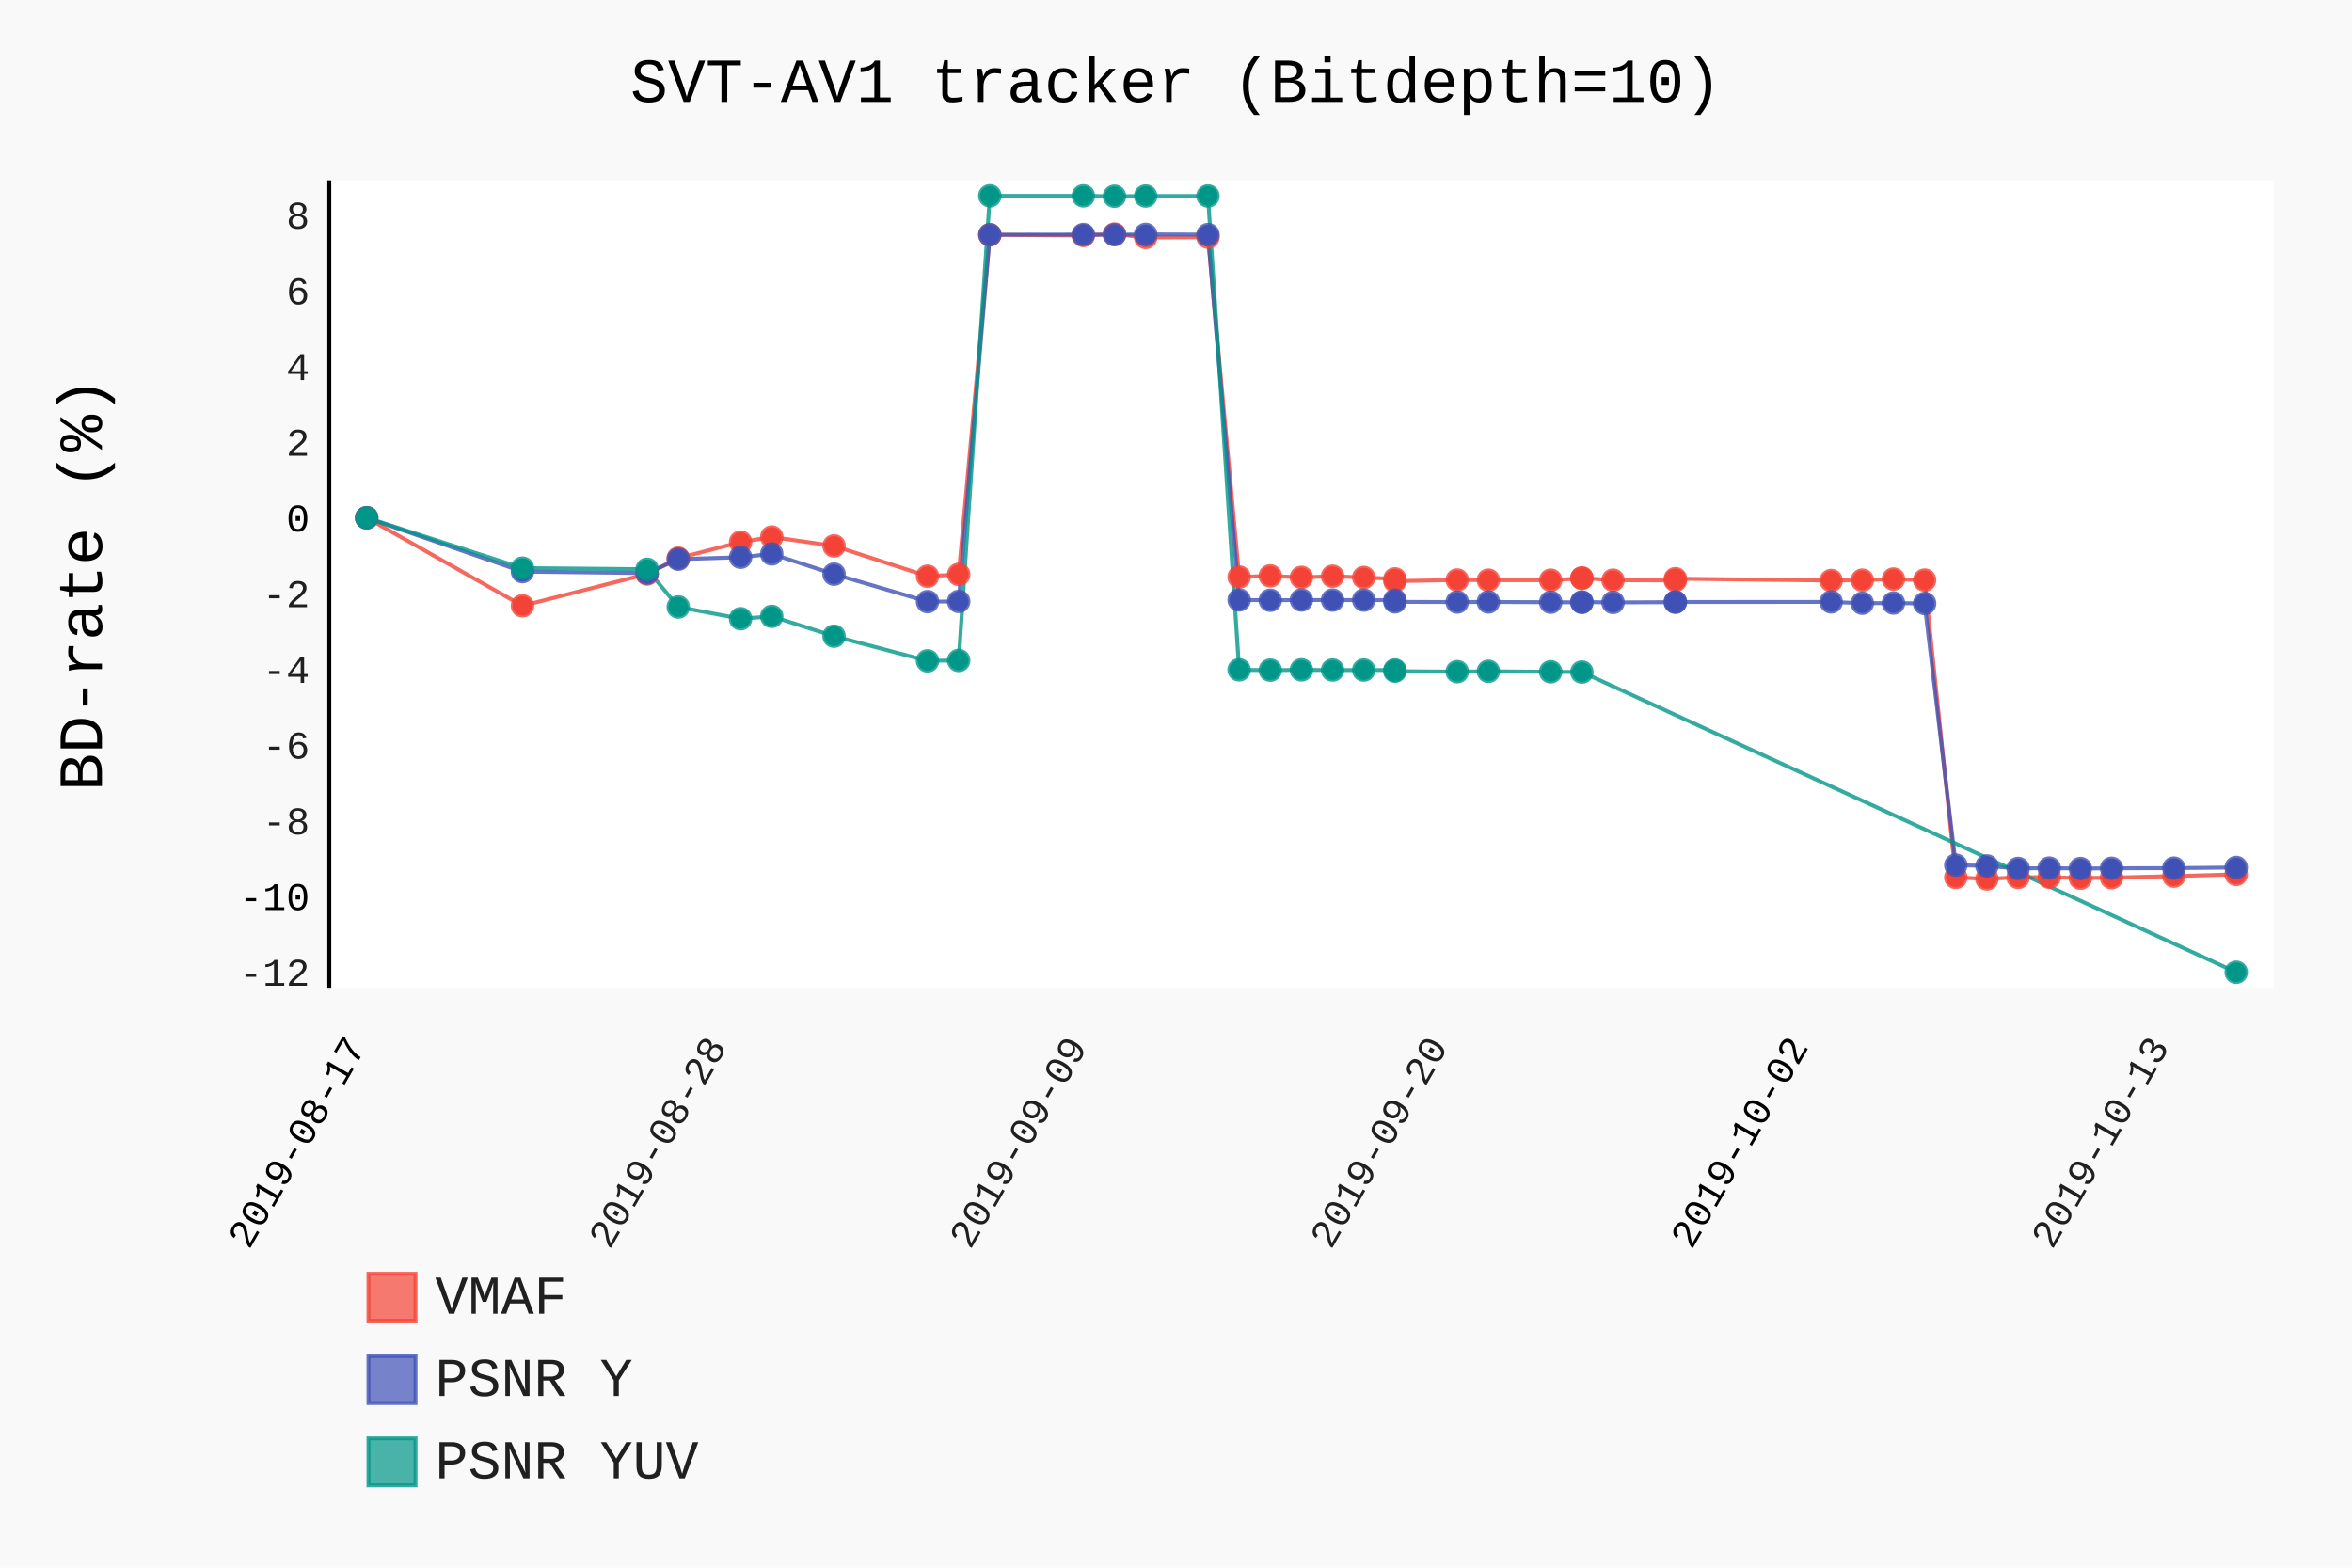
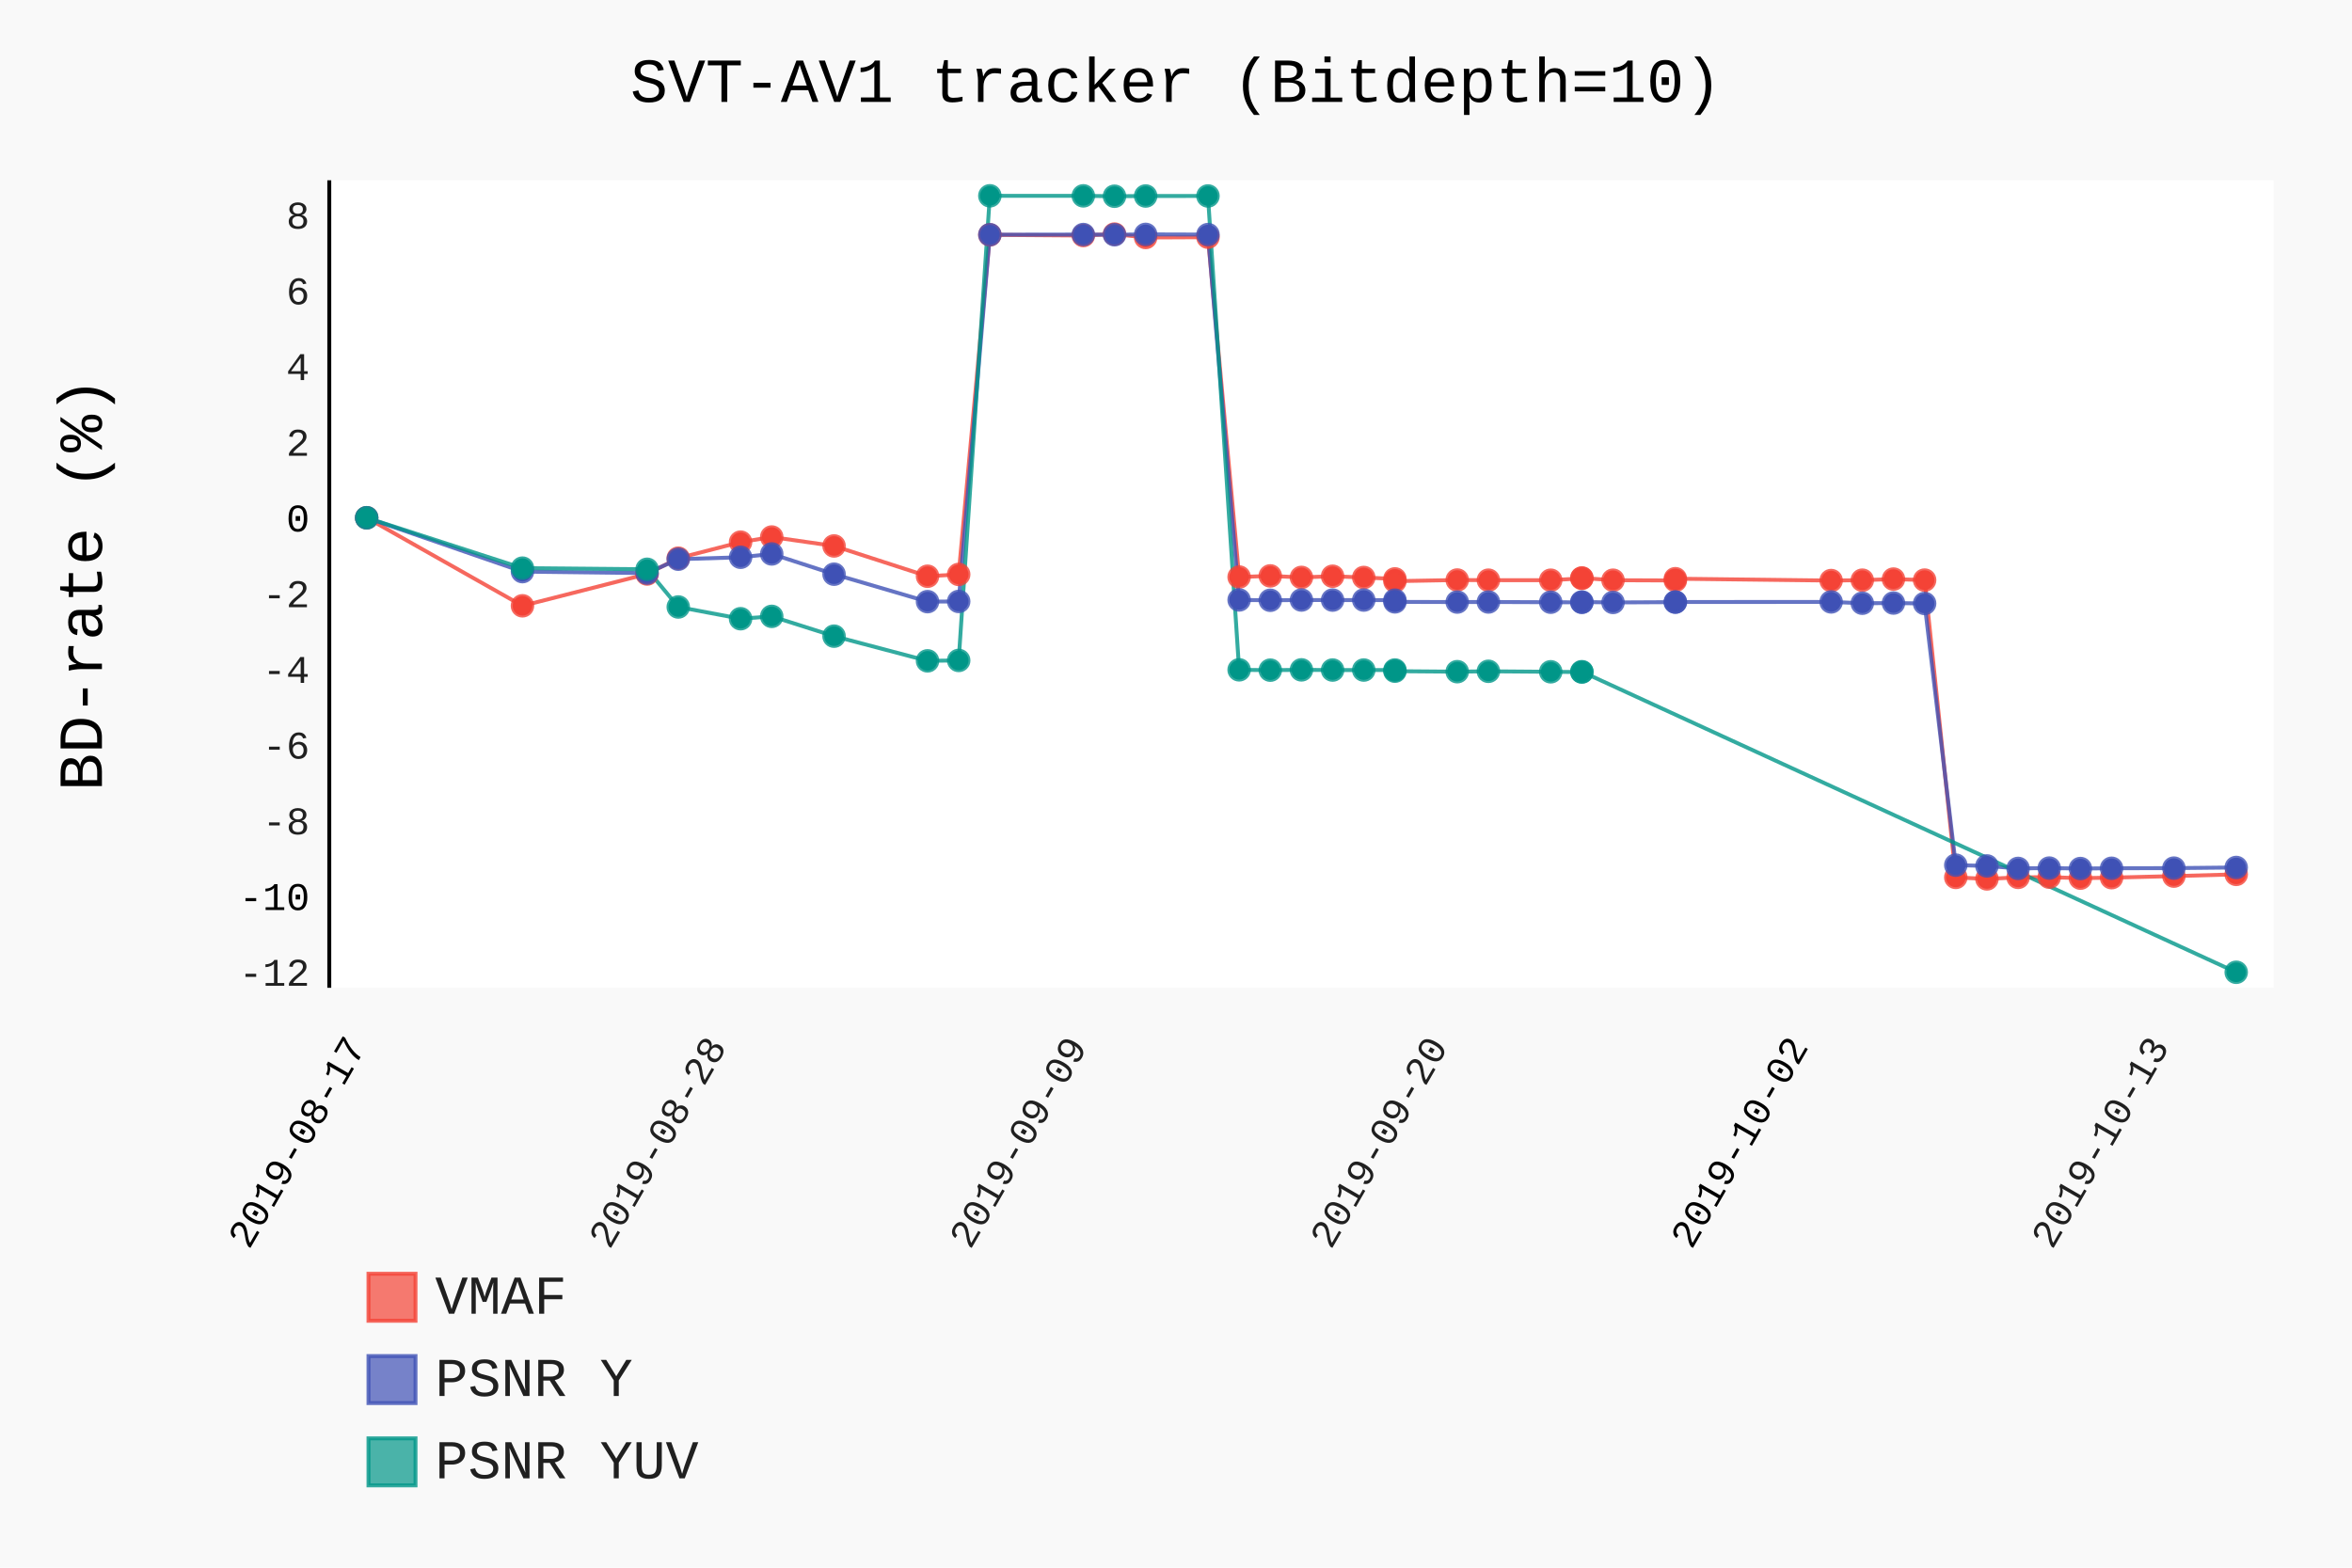
- <svg xmlns="http://www.w3.org/2000/svg" id="chart-f8ee15aa-c4bd-47d2-8372-fd31bd3bcf9f" class="pygal-chart" viewBox="0 0 600 400">
+ <svg xmlns="http://www.w3.org/2000/svg" id="chart-7c5d4774-3b52-4ec2-8b87-641337f8de92" class="pygal-chart" viewBox="0 0 600 400">
  <defs>
-     <style type="text/css">#chart-f8ee15aa-c4bd-47d2-8372-fd31bd3bcf9f{-webkit-user-select:none;-webkit-font-smoothing:antialiased;font-family:Consolas,"Liberation Mono",Menlo,Courier,monospace}#chart-f8ee15aa-c4bd-47d2-8372-fd31bd3bcf9f .title{font-family:Consolas,"Liberation Mono",Menlo,Courier,monospace;font-size:16px}#chart-f8ee15aa-c4bd-47d2-8372-fd31bd3bcf9f .legends .legend text{font-family:Consolas,"Liberation Mono",Menlo,Courier,monospace;font-size:14px}#chart-f8ee15aa-c4bd-47d2-8372-fd31bd3bcf9f .axis text{font-family:Consolas,"Liberation Mono",Menlo,Courier,monospace;font-size:10px}#chart-f8ee15aa-c4bd-47d2-8372-fd31bd3bcf9f .axis text.major{font-family:Consolas,"Liberation Mono",Menlo,Courier,monospace;font-size:10px}#chart-f8ee15aa-c4bd-47d2-8372-fd31bd3bcf9f .text-overlay text.value{font-family:Consolas,"Liberation Mono",Menlo,Courier,monospace;font-size:16px}#chart-f8ee15aa-c4bd-47d2-8372-fd31bd3bcf9f .text-overlay text.label{font-family:Consolas,"Liberation Mono",Menlo,Courier,monospace;font-size:10px}#chart-f8ee15aa-c4bd-47d2-8372-fd31bd3bcf9f .tooltip{font-family:Consolas,"Liberation Mono",Menlo,Courier,monospace;font-size:14px}#chart-f8ee15aa-c4bd-47d2-8372-fd31bd3bcf9f text.no_data{font-family:Consolas,"Liberation Mono",Menlo,Courier,monospace;font-size:64px}
- #chart-f8ee15aa-c4bd-47d2-8372-fd31bd3bcf9f{background-color:rgba(249,249,249,1)}#chart-f8ee15aa-c4bd-47d2-8372-fd31bd3bcf9f path,#chart-f8ee15aa-c4bd-47d2-8372-fd31bd3bcf9f line,#chart-f8ee15aa-c4bd-47d2-8372-fd31bd3bcf9f rect,#chart-f8ee15aa-c4bd-47d2-8372-fd31bd3bcf9f circle{-webkit-transition:150ms;-moz-transition:150ms;transition:150ms}#chart-f8ee15aa-c4bd-47d2-8372-fd31bd3bcf9f .graph &gt; .background{fill:rgba(249,249,249,1)}#chart-f8ee15aa-c4bd-47d2-8372-fd31bd3bcf9f .plot &gt; .background{fill:rgba(255,255,255,1)}#chart-f8ee15aa-c4bd-47d2-8372-fd31bd3bcf9f .graph{fill:rgba(0,0,0,.87)}#chart-f8ee15aa-c4bd-47d2-8372-fd31bd3bcf9f text.no_data{fill:rgba(0,0,0,1)}#chart-f8ee15aa-c4bd-47d2-8372-fd31bd3bcf9f .title{fill:rgba(0,0,0,1)}#chart-f8ee15aa-c4bd-47d2-8372-fd31bd3bcf9f .legends .legend text{fill:rgba(0,0,0,.87)}#chart-f8ee15aa-c4bd-47d2-8372-fd31bd3bcf9f .legends .legend:hover text{fill:rgba(0,0,0,1)}#chart-f8ee15aa-c4bd-47d2-8372-fd31bd3bcf9f .axis .line{stroke:rgba(0,0,0,1)}#chart-f8ee15aa-c4bd-47d2-8372-fd31bd3bcf9f .axis .guide.line{stroke:rgba(0,0,0,.54)}#chart-f8ee15aa-c4bd-47d2-8372-fd31bd3bcf9f .axis .major.line{stroke:rgba(0,0,0,.87)}#chart-f8ee15aa-c4bd-47d2-8372-fd31bd3bcf9f .axis text.major{fill:rgba(0,0,0,1)}#chart-f8ee15aa-c4bd-47d2-8372-fd31bd3bcf9f .axis.y .guides:hover .guide.line,#chart-f8ee15aa-c4bd-47d2-8372-fd31bd3bcf9f .line-graph .axis.x .guides:hover .guide.line,#chart-f8ee15aa-c4bd-47d2-8372-fd31bd3bcf9f .stackedline-graph .axis.x .guides:hover .guide.line,#chart-f8ee15aa-c4bd-47d2-8372-fd31bd3bcf9f .xy-graph .axis.x .guides:hover .guide.line{stroke:rgba(0,0,0,1)}#chart-f8ee15aa-c4bd-47d2-8372-fd31bd3bcf9f .axis .guides:hover text{fill:rgba(0,0,0,1)}#chart-f8ee15aa-c4bd-47d2-8372-fd31bd3bcf9f .reactive{fill-opacity:.7;stroke-opacity:.8}#chart-f8ee15aa-c4bd-47d2-8372-fd31bd3bcf9f .ci{stroke:rgba(0,0,0,.87)}#chart-f8ee15aa-c4bd-47d2-8372-fd31bd3bcf9f .reactive.active,#chart-f8ee15aa-c4bd-47d2-8372-fd31bd3bcf9f .active .reactive{fill-opacity:.8;stroke-opacity:.9;stroke-width:4}#chart-f8ee15aa-c4bd-47d2-8372-fd31bd3bcf9f .ci .reactive.active{stroke-width:1.5}#chart-f8ee15aa-c4bd-47d2-8372-fd31bd3bcf9f .series text{fill:rgba(0,0,0,1)}#chart-f8ee15aa-c4bd-47d2-8372-fd31bd3bcf9f .tooltip rect{fill:rgba(255,255,255,1);stroke:rgba(0,0,0,1);-webkit-transition:opacity 150ms;-moz-transition:opacity 150ms;transition:opacity 150ms}#chart-f8ee15aa-c4bd-47d2-8372-fd31bd3bcf9f .tooltip .label{fill:rgba(0,0,0,.87)}#chart-f8ee15aa-c4bd-47d2-8372-fd31bd3bcf9f .tooltip .label{fill:rgba(0,0,0,.87)}#chart-f8ee15aa-c4bd-47d2-8372-fd31bd3bcf9f .tooltip .legend{font-size:.8em;fill:rgba(0,0,0,.54)}#chart-f8ee15aa-c4bd-47d2-8372-fd31bd3bcf9f .tooltip .x_label{font-size:.6em;fill:rgba(0,0,0,1)}#chart-f8ee15aa-c4bd-47d2-8372-fd31bd3bcf9f .tooltip .xlink{font-size:.5em;text-decoration:underline}#chart-f8ee15aa-c4bd-47d2-8372-fd31bd3bcf9f .tooltip .value{font-size:1.5em}#chart-f8ee15aa-c4bd-47d2-8372-fd31bd3bcf9f .bound{font-size:.5em}#chart-f8ee15aa-c4bd-47d2-8372-fd31bd3bcf9f .max-value{font-size:.75em;fill:rgba(0,0,0,.54)}#chart-f8ee15aa-c4bd-47d2-8372-fd31bd3bcf9f .map-element{fill:rgba(255,255,255,1);stroke:rgba(0,0,0,.54) !important}#chart-f8ee15aa-c4bd-47d2-8372-fd31bd3bcf9f .map-element .reactive{fill-opacity:inherit;stroke-opacity:inherit}#chart-f8ee15aa-c4bd-47d2-8372-fd31bd3bcf9f .color-0,#chart-f8ee15aa-c4bd-47d2-8372-fd31bd3bcf9f .color-0 a:visited{stroke:#F44336;fill:#F44336}#chart-f8ee15aa-c4bd-47d2-8372-fd31bd3bcf9f .color-1,#chart-f8ee15aa-c4bd-47d2-8372-fd31bd3bcf9f .color-1 a:visited{stroke:#3F51B5;fill:#3F51B5}#chart-f8ee15aa-c4bd-47d2-8372-fd31bd3bcf9f .color-2,#chart-f8ee15aa-c4bd-47d2-8372-fd31bd3bcf9f .color-2 a:visited{stroke:#009688;fill:#009688}#chart-f8ee15aa-c4bd-47d2-8372-fd31bd3bcf9f .text-overlay .color-0 text{fill:black}#chart-f8ee15aa-c4bd-47d2-8372-fd31bd3bcf9f .text-overlay .color-1 text{fill:black}#chart-f8ee15aa-c4bd-47d2-8372-fd31bd3bcf9f .text-overlay .color-2 text{fill:black}
- #chart-f8ee15aa-c4bd-47d2-8372-fd31bd3bcf9f text.no_data{text-anchor:middle}#chart-f8ee15aa-c4bd-47d2-8372-fd31bd3bcf9f .guide.line{fill:none}#chart-f8ee15aa-c4bd-47d2-8372-fd31bd3bcf9f .centered{text-anchor:middle}#chart-f8ee15aa-c4bd-47d2-8372-fd31bd3bcf9f .title{text-anchor:middle}#chart-f8ee15aa-c4bd-47d2-8372-fd31bd3bcf9f .legends .legend text{fill-opacity:1}#chart-f8ee15aa-c4bd-47d2-8372-fd31bd3bcf9f .axis.x text{text-anchor:middle}#chart-f8ee15aa-c4bd-47d2-8372-fd31bd3bcf9f .axis.x:not(.web) text[transform]{text-anchor:start}#chart-f8ee15aa-c4bd-47d2-8372-fd31bd3bcf9f .axis.x:not(.web) text[transform].backwards{text-anchor:end}#chart-f8ee15aa-c4bd-47d2-8372-fd31bd3bcf9f .axis.y text{text-anchor:end}#chart-f8ee15aa-c4bd-47d2-8372-fd31bd3bcf9f .axis.y text[transform].backwards{text-anchor:start}#chart-f8ee15aa-c4bd-47d2-8372-fd31bd3bcf9f .axis.y2 text{text-anchor:start}#chart-f8ee15aa-c4bd-47d2-8372-fd31bd3bcf9f .axis.y2 text[transform].backwards{text-anchor:end}#chart-f8ee15aa-c4bd-47d2-8372-fd31bd3bcf9f .axis .guide.line{stroke-dasharray:4,4}#chart-f8ee15aa-c4bd-47d2-8372-fd31bd3bcf9f .axis .major.guide.line{stroke-dasharray:6,6}#chart-f8ee15aa-c4bd-47d2-8372-fd31bd3bcf9f .horizontal .axis.y .guide.line,#chart-f8ee15aa-c4bd-47d2-8372-fd31bd3bcf9f .horizontal .axis.y2 .guide.line,#chart-f8ee15aa-c4bd-47d2-8372-fd31bd3bcf9f .vertical .axis.x .guide.line{opacity:0}#chart-f8ee15aa-c4bd-47d2-8372-fd31bd3bcf9f .horizontal .axis.always_show .guide.line,#chart-f8ee15aa-c4bd-47d2-8372-fd31bd3bcf9f .vertical .axis.always_show .guide.line{opacity:1 !important}#chart-f8ee15aa-c4bd-47d2-8372-fd31bd3bcf9f .axis.y .guides:hover .guide.line,#chart-f8ee15aa-c4bd-47d2-8372-fd31bd3bcf9f .axis.y2 .guides:hover .guide.line,#chart-f8ee15aa-c4bd-47d2-8372-fd31bd3bcf9f .axis.x .guides:hover .guide.line{opacity:1}#chart-f8ee15aa-c4bd-47d2-8372-fd31bd3bcf9f .axis .guides:hover text{opacity:1}#chart-f8ee15aa-c4bd-47d2-8372-fd31bd3bcf9f .nofill{fill:none}#chart-f8ee15aa-c4bd-47d2-8372-fd31bd3bcf9f .subtle-fill{fill-opacity:.2}#chart-f8ee15aa-c4bd-47d2-8372-fd31bd3bcf9f .dot{stroke-width:1px;fill-opacity:1}#chart-f8ee15aa-c4bd-47d2-8372-fd31bd3bcf9f .dot.active{stroke-width:5px}#chart-f8ee15aa-c4bd-47d2-8372-fd31bd3bcf9f .dot.negative{fill:transparent}#chart-f8ee15aa-c4bd-47d2-8372-fd31bd3bcf9f text,#chart-f8ee15aa-c4bd-47d2-8372-fd31bd3bcf9f tspan{stroke:none !important}#chart-f8ee15aa-c4bd-47d2-8372-fd31bd3bcf9f .series text.active{opacity:1}#chart-f8ee15aa-c4bd-47d2-8372-fd31bd3bcf9f .tooltip rect{fill-opacity:.95;stroke-width:.5}#chart-f8ee15aa-c4bd-47d2-8372-fd31bd3bcf9f .tooltip text{fill-opacity:1}#chart-f8ee15aa-c4bd-47d2-8372-fd31bd3bcf9f .showable{visibility:hidden}#chart-f8ee15aa-c4bd-47d2-8372-fd31bd3bcf9f .showable.shown{visibility:visible}#chart-f8ee15aa-c4bd-47d2-8372-fd31bd3bcf9f .gauge-background{fill:rgba(229,229,229,1);stroke:none}#chart-f8ee15aa-c4bd-47d2-8372-fd31bd3bcf9f .bg-lines{stroke:rgba(249,249,249,1);stroke-width:2px}</style>
+     <style type="text/css">#chart-7c5d4774-3b52-4ec2-8b87-641337f8de92{-webkit-user-select:none;-webkit-font-smoothing:antialiased;font-family:Consolas,"Liberation Mono",Menlo,Courier,monospace}#chart-7c5d4774-3b52-4ec2-8b87-641337f8de92 .title{font-family:Consolas,"Liberation Mono",Menlo,Courier,monospace;font-size:16px}#chart-7c5d4774-3b52-4ec2-8b87-641337f8de92 .legends .legend text{font-family:Consolas,"Liberation Mono",Menlo,Courier,monospace;font-size:14px}#chart-7c5d4774-3b52-4ec2-8b87-641337f8de92 .axis text{font-family:Consolas,"Liberation Mono",Menlo,Courier,monospace;font-size:10px}#chart-7c5d4774-3b52-4ec2-8b87-641337f8de92 .axis text.major{font-family:Consolas,"Liberation Mono",Menlo,Courier,monospace;font-size:10px}#chart-7c5d4774-3b52-4ec2-8b87-641337f8de92 .text-overlay text.value{font-family:Consolas,"Liberation Mono",Menlo,Courier,monospace;font-size:16px}#chart-7c5d4774-3b52-4ec2-8b87-641337f8de92 .text-overlay text.label{font-family:Consolas,"Liberation Mono",Menlo,Courier,monospace;font-size:10px}#chart-7c5d4774-3b52-4ec2-8b87-641337f8de92 .tooltip{font-family:Consolas,"Liberation Mono",Menlo,Courier,monospace;font-size:14px}#chart-7c5d4774-3b52-4ec2-8b87-641337f8de92 text.no_data{font-family:Consolas,"Liberation Mono",Menlo,Courier,monospace;font-size:64px}
+ #chart-7c5d4774-3b52-4ec2-8b87-641337f8de92{background-color:rgba(249,249,249,1)}#chart-7c5d4774-3b52-4ec2-8b87-641337f8de92 path,#chart-7c5d4774-3b52-4ec2-8b87-641337f8de92 line,#chart-7c5d4774-3b52-4ec2-8b87-641337f8de92 rect,#chart-7c5d4774-3b52-4ec2-8b87-641337f8de92 circle{-webkit-transition:150ms;-moz-transition:150ms;transition:150ms}#chart-7c5d4774-3b52-4ec2-8b87-641337f8de92 .graph &gt; .background{fill:rgba(249,249,249,1)}#chart-7c5d4774-3b52-4ec2-8b87-641337f8de92 .plot &gt; .background{fill:rgba(255,255,255,1)}#chart-7c5d4774-3b52-4ec2-8b87-641337f8de92 .graph{fill:rgba(0,0,0,.87)}#chart-7c5d4774-3b52-4ec2-8b87-641337f8de92 text.no_data{fill:rgba(0,0,0,1)}#chart-7c5d4774-3b52-4ec2-8b87-641337f8de92 .title{fill:rgba(0,0,0,1)}#chart-7c5d4774-3b52-4ec2-8b87-641337f8de92 .legends .legend text{fill:rgba(0,0,0,.87)}#chart-7c5d4774-3b52-4ec2-8b87-641337f8de92 .legends .legend:hover text{fill:rgba(0,0,0,1)}#chart-7c5d4774-3b52-4ec2-8b87-641337f8de92 .axis .line{stroke:rgba(0,0,0,1)}#chart-7c5d4774-3b52-4ec2-8b87-641337f8de92 .axis .guide.line{stroke:rgba(0,0,0,.54)}#chart-7c5d4774-3b52-4ec2-8b87-641337f8de92 .axis .major.line{stroke:rgba(0,0,0,.87)}#chart-7c5d4774-3b52-4ec2-8b87-641337f8de92 .axis text.major{fill:rgba(0,0,0,1)}#chart-7c5d4774-3b52-4ec2-8b87-641337f8de92 .axis.y .guides:hover .guide.line,#chart-7c5d4774-3b52-4ec2-8b87-641337f8de92 .line-graph .axis.x .guides:hover .guide.line,#chart-7c5d4774-3b52-4ec2-8b87-641337f8de92 .stackedline-graph .axis.x .guides:hover .guide.line,#chart-7c5d4774-3b52-4ec2-8b87-641337f8de92 .xy-graph .axis.x .guides:hover .guide.line{stroke:rgba(0,0,0,1)}#chart-7c5d4774-3b52-4ec2-8b87-641337f8de92 .axis .guides:hover text{fill:rgba(0,0,0,1)}#chart-7c5d4774-3b52-4ec2-8b87-641337f8de92 .reactive{fill-opacity:.7;stroke-opacity:.8}#chart-7c5d4774-3b52-4ec2-8b87-641337f8de92 .ci{stroke:rgba(0,0,0,.87)}#chart-7c5d4774-3b52-4ec2-8b87-641337f8de92 .reactive.active,#chart-7c5d4774-3b52-4ec2-8b87-641337f8de92 .active .reactive{fill-opacity:.8;stroke-opacity:.9;stroke-width:4}#chart-7c5d4774-3b52-4ec2-8b87-641337f8de92 .ci .reactive.active{stroke-width:1.5}#chart-7c5d4774-3b52-4ec2-8b87-641337f8de92 .series text{fill:rgba(0,0,0,1)}#chart-7c5d4774-3b52-4ec2-8b87-641337f8de92 .tooltip rect{fill:rgba(255,255,255,1);stroke:rgba(0,0,0,1);-webkit-transition:opacity 150ms;-moz-transition:opacity 150ms;transition:opacity 150ms}#chart-7c5d4774-3b52-4ec2-8b87-641337f8de92 .tooltip .label{fill:rgba(0,0,0,.87)}#chart-7c5d4774-3b52-4ec2-8b87-641337f8de92 .tooltip .label{fill:rgba(0,0,0,.87)}#chart-7c5d4774-3b52-4ec2-8b87-641337f8de92 .tooltip .legend{font-size:.8em;fill:rgba(0,0,0,.54)}#chart-7c5d4774-3b52-4ec2-8b87-641337f8de92 .tooltip .x_label{font-size:.6em;fill:rgba(0,0,0,1)}#chart-7c5d4774-3b52-4ec2-8b87-641337f8de92 .tooltip .xlink{font-size:.5em;text-decoration:underline}#chart-7c5d4774-3b52-4ec2-8b87-641337f8de92 .tooltip .value{font-size:1.5em}#chart-7c5d4774-3b52-4ec2-8b87-641337f8de92 .bound{font-size:.5em}#chart-7c5d4774-3b52-4ec2-8b87-641337f8de92 .max-value{font-size:.75em;fill:rgba(0,0,0,.54)}#chart-7c5d4774-3b52-4ec2-8b87-641337f8de92 .map-element{fill:rgba(255,255,255,1);stroke:rgba(0,0,0,.54) !important}#chart-7c5d4774-3b52-4ec2-8b87-641337f8de92 .map-element .reactive{fill-opacity:inherit;stroke-opacity:inherit}#chart-7c5d4774-3b52-4ec2-8b87-641337f8de92 .color-0,#chart-7c5d4774-3b52-4ec2-8b87-641337f8de92 .color-0 a:visited{stroke:#F44336;fill:#F44336}#chart-7c5d4774-3b52-4ec2-8b87-641337f8de92 .color-1,#chart-7c5d4774-3b52-4ec2-8b87-641337f8de92 .color-1 a:visited{stroke:#3F51B5;fill:#3F51B5}#chart-7c5d4774-3b52-4ec2-8b87-641337f8de92 .color-2,#chart-7c5d4774-3b52-4ec2-8b87-641337f8de92 .color-2 a:visited{stroke:#009688;fill:#009688}#chart-7c5d4774-3b52-4ec2-8b87-641337f8de92 .text-overlay .color-0 text{fill:black}#chart-7c5d4774-3b52-4ec2-8b87-641337f8de92 .text-overlay .color-1 text{fill:black}#chart-7c5d4774-3b52-4ec2-8b87-641337f8de92 .text-overlay .color-2 text{fill:black}
+ #chart-7c5d4774-3b52-4ec2-8b87-641337f8de92 text.no_data{text-anchor:middle}#chart-7c5d4774-3b52-4ec2-8b87-641337f8de92 .guide.line{fill:none}#chart-7c5d4774-3b52-4ec2-8b87-641337f8de92 .centered{text-anchor:middle}#chart-7c5d4774-3b52-4ec2-8b87-641337f8de92 .title{text-anchor:middle}#chart-7c5d4774-3b52-4ec2-8b87-641337f8de92 .legends .legend text{fill-opacity:1}#chart-7c5d4774-3b52-4ec2-8b87-641337f8de92 .axis.x text{text-anchor:middle}#chart-7c5d4774-3b52-4ec2-8b87-641337f8de92 .axis.x:not(.web) text[transform]{text-anchor:start}#chart-7c5d4774-3b52-4ec2-8b87-641337f8de92 .axis.x:not(.web) text[transform].backwards{text-anchor:end}#chart-7c5d4774-3b52-4ec2-8b87-641337f8de92 .axis.y text{text-anchor:end}#chart-7c5d4774-3b52-4ec2-8b87-641337f8de92 .axis.y text[transform].backwards{text-anchor:start}#chart-7c5d4774-3b52-4ec2-8b87-641337f8de92 .axis.y2 text{text-anchor:start}#chart-7c5d4774-3b52-4ec2-8b87-641337f8de92 .axis.y2 text[transform].backwards{text-anchor:end}#chart-7c5d4774-3b52-4ec2-8b87-641337f8de92 .axis .guide.line{stroke-dasharray:4,4}#chart-7c5d4774-3b52-4ec2-8b87-641337f8de92 .axis .major.guide.line{stroke-dasharray:6,6}#chart-7c5d4774-3b52-4ec2-8b87-641337f8de92 .horizontal .axis.y .guide.line,#chart-7c5d4774-3b52-4ec2-8b87-641337f8de92 .horizontal .axis.y2 .guide.line,#chart-7c5d4774-3b52-4ec2-8b87-641337f8de92 .vertical .axis.x .guide.line{opacity:0}#chart-7c5d4774-3b52-4ec2-8b87-641337f8de92 .horizontal .axis.always_show .guide.line,#chart-7c5d4774-3b52-4ec2-8b87-641337f8de92 .vertical .axis.always_show .guide.line{opacity:1 !important}#chart-7c5d4774-3b52-4ec2-8b87-641337f8de92 .axis.y .guides:hover .guide.line,#chart-7c5d4774-3b52-4ec2-8b87-641337f8de92 .axis.y2 .guides:hover .guide.line,#chart-7c5d4774-3b52-4ec2-8b87-641337f8de92 .axis.x .guides:hover .guide.line{opacity:1}#chart-7c5d4774-3b52-4ec2-8b87-641337f8de92 .axis .guides:hover text{opacity:1}#chart-7c5d4774-3b52-4ec2-8b87-641337f8de92 .nofill{fill:none}#chart-7c5d4774-3b52-4ec2-8b87-641337f8de92 .subtle-fill{fill-opacity:.2}#chart-7c5d4774-3b52-4ec2-8b87-641337f8de92 .dot{stroke-width:1px;fill-opacity:1}#chart-7c5d4774-3b52-4ec2-8b87-641337f8de92 .dot.active{stroke-width:5px}#chart-7c5d4774-3b52-4ec2-8b87-641337f8de92 .dot.negative{fill:transparent}#chart-7c5d4774-3b52-4ec2-8b87-641337f8de92 text,#chart-7c5d4774-3b52-4ec2-8b87-641337f8de92 tspan{stroke:none !important}#chart-7c5d4774-3b52-4ec2-8b87-641337f8de92 .series text.active{opacity:1}#chart-7c5d4774-3b52-4ec2-8b87-641337f8de92 .tooltip rect{fill-opacity:.95;stroke-width:.5}#chart-7c5d4774-3b52-4ec2-8b87-641337f8de92 .tooltip text{fill-opacity:1}#chart-7c5d4774-3b52-4ec2-8b87-641337f8de92 .showable{visibility:hidden}#chart-7c5d4774-3b52-4ec2-8b87-641337f8de92 .showable.shown{visibility:visible}#chart-7c5d4774-3b52-4ec2-8b87-641337f8de92 .gauge-background{fill:rgba(229,229,229,1);stroke:none}#chart-7c5d4774-3b52-4ec2-8b87-641337f8de92 .bg-lines{stroke:rgba(249,249,249,1);stroke-width:2px}</style>
  </defs>
  <g class="graph datetimeline-graph vertical">
    <rect class="background" height="400" width="600" x="0" y="0" />
    <g class="plot" transform="translate(84, 46)">
      <rect class="background" height="206.038" width="496.0" x="0" y="0" />
      <g class="axis y">
        <g class="guides">
          <text class="" x="-5" y="205.518">-12</text>
        </g>
        <g class="guides">
          <text class="major" x="-5" y="186.199">-10</text>
        </g>
        <g class="guides">
          <text class="" x="-5" y="166.881">-8</text>
        </g>
        <g class="guides">
          <text class="" x="-5" y="147.562">-6</text>
        </g>
        <g class="guides">
          <text class="" x="-5" y="128.243">-4</text>
        </g>
        <g class="guides">
          <text class="" x="-5" y="108.924">-2</text>
        </g>
        <g class="guides">
          <text class="major" x="-5" y="89.606">0</text>
        </g>
        <g class="guides">
          <text class="" x="-5" y="70.287">2</text>
        </g>
        <g class="guides">
          <text class="" x="-5" y="50.968">4</text>
        </g>
        <g class="guides">
          <text class="" x="-5" y="31.649">6</text>
        </g>
        <g class="guides">
          <text class="" x="-5" y="12.331">8</text>
        </g>
      </g>
      <g class="axis x">
        <path class="line" d="M0 0 v206.038" />
        <g class="guides">
          <path class="major guide line" d="M9.538 0 v206.038" />
          <text class="major backwards" x="9.538" y="221.038" transform="rotate(300 9.538462 221.0385)">2019-08-17</text>
        </g>
        <g class="guides">
          <path class="guide line" d="M101.538 0 v206.038" />
          <text class="backwards" x="101.538" y="221.038" transform="rotate(300 101.5375 221.0385)">2019-08-28</text>
        </g>
        <g class="guides">
          <path class="guide line" d="M193.537 0 v206.038" />
          <text class="backwards" x="193.537" y="221.038" transform="rotate(300 193.5366 221.0385)">2019-09-09</text>
        </g>
        <g class="guides">
          <path class="guide line" d="M285.536 0 v206.038" />
          <text class="backwards" x="285.536" y="221.038" transform="rotate(300 285.5356 221.0385)">2019-09-20</text>
        </g>
        <g class="guides">
          <path class="major guide line" d="M377.535 0 v206.038" />
          <text class="major backwards" x="377.535" y="221.038" transform="rotate(300 377.5347 221.0385)">2019-10-02</text>
        </g>
        <g class="guides">
          <path class="guide line" d="M469.534 0 v206.038" />
          <text class="backwards" x="469.534" y="221.038" transform="rotate(300 469.5337 221.0385)">2019-10-13</text>
        </g>
      </g>
      <g class="series serie-0 color-0">
        <path class="line reactive nofill" d="M9.538 86.106 L49.282 108.573 81.077 100.46 89.026 96.422 104.923 92.326 112.872 91.022 128.769 93.302 152.615 101.029 160.564 100.566 168.513 13.921 192.359 14.095 200.308 13.728 208.256 14.597 224.154 14.52 232.103 101.232 240.051 100.942 248 101.329 255.949 101.029 263.897 101.348 271.846 101.706 271.846 102.285 287.744 101.995 295.692 102.034 311.59 102.044 319.538 101.57 319.538 101.464 327.487 102.044 343.385 102.111 343.385 101.657 383.128 102.131 391.077 102.034 399.026 101.754 406.974 102.015 414.923 177.87 422.872 178.256 430.821 177.86 438.769 177.812 446.718 178.063 454.667 177.937 470.564 177.541 486.462 177.097" />
      </g>
      <g class="series serie-1 color-1">
        <path class="line reactive nofill" d="M9.538 86.106 L49.282 99.851 81.077 100.228 89.026 96.683 104.923 96.19 112.872 95.34 128.769 100.508 152.615 107.511 160.564 107.463 168.513 13.882 192.359 13.844 200.308 13.892 208.256 13.805 224.154 13.853 232.103 107.076 240.051 107.163 248 107.095 255.949 107.115 263.897 107.105 271.846 107.134 271.846 107.569 287.744 107.617 295.692 107.598 311.59 107.656 319.538 107.694 319.538 107.607 327.487 107.714 343.385 107.636 343.385 107.607 383.128 107.578 391.077 107.917 399.026 107.868 406.974 107.975 414.923 174.74 422.872 174.943 430.821 175.581 438.769 175.494 446.718 175.609 454.667 175.542 470.564 175.503 486.462 175.339" />
      </g>
      <g class="series serie-2 color-2">
-         <path class="line reactive nofill" d="M9.538 86.106 L49.282 98.962 81.077 99.252 89.026 108.873 104.923 111.867 112.872 111.268 128.769 116.32 152.615 122.618 160.564 122.512 168.513 3.962 192.359 3.972 200.308 4.069 208.256 4.011 224.154 4.001 232.103 124.907 240.051 124.994 248 124.917 255.949 124.965 263.897 124.965 271.846 124.956 271.846 125.255 287.744 125.381 295.692 125.284 311.59 125.41 319.538 125.477 486.462 202.076" />
+         <path class="line reactive nofill" d="M9.538 86.106 L49.282 98.962 81.077 99.252 89.026 108.873 104.923 111.867 112.872 111.268 128.769 116.32 152.615 122.618 160.564 122.512 168.513 3.962 192.359 3.972 200.308 4.069 208.256 4.011 224.154 4.001 232.103 124.907 240.051 124.994 248 124.917 255.949 124.965 263.897 124.965 271.846 124.956 271.846 125.255 287.744 125.381 295.692 125.284 311.59 125.41 319.538 125.477 319.538 125.39 486.462 202.076" />
      </g>
    </g>
    <g class="titles">
      <text class="title plot_title" x="300.0" y="26">SVT-AV1 tracker (Bitdepth=10)</text>
      <text class="title" x="0" y="175.019" transform="rotate(-90 0 149.0192)">BD-rate (%)</text>
    </g>
    <g class="plot overlay" transform="translate(84, 46)">
      <g class="series serie-0 color-0">
        <g class="dots">
          <circle class="dot reactive tooltip-trigger" cx="9.538" cy="86.106" r="2.5" />
        </g>
        <g class="dots">
          <circle class="dot reactive tooltip-trigger" cx="49.282" cy="108.573" r="2.5" />
        </g>
        <g class="dots">
          <circle class="dot reactive tooltip-trigger" cx="81.077" cy="100.46" r="2.5" />
        </g>
        <g class="dots">
          <circle class="dot reactive tooltip-trigger" cx="89.026" cy="96.422" r="2.5" />
        </g>
        <g class="dots">
          <circle class="dot reactive tooltip-trigger" cx="104.923" cy="92.326" r="2.5" />
        </g>
        <g class="dots">
          <circle class="dot reactive tooltip-trigger" cx="112.872" cy="91.022" r="2.5" />
        </g>
        <g class="dots">
          <circle class="dot reactive tooltip-trigger" cx="128.769" cy="93.302" r="2.5" />
        </g>
        <g class="dots">
          <circle class="dot reactive tooltip-trigger" cx="152.615" cy="101.029" r="2.5" />
        </g>
        <g class="dots">
          <circle class="dot reactive tooltip-trigger" cx="160.564" cy="100.566" r="2.5" />
        </g>
        <g class="dots">
          <circle class="dot reactive tooltip-trigger" cx="168.513" cy="13.921" r="2.5" />
        </g>
        <g class="dots">
          <circle class="dot reactive tooltip-trigger" cx="192.359" cy="14.095" r="2.5" />
        </g>
        <g class="dots">
          <circle class="dot reactive tooltip-trigger" cx="200.308" cy="13.728" r="2.5" />
        </g>
        <g class="dots">
          <circle class="dot reactive tooltip-trigger" cx="208.256" cy="14.597" r="2.5" />
        </g>
        <g class="dots">
          <circle class="dot reactive tooltip-trigger" cx="224.154" cy="14.52" r="2.5" />
        </g>
        <g class="dots">
          <circle class="dot reactive tooltip-trigger" cx="232.103" cy="101.232" r="2.5" />
        </g>
        <g class="dots">
          <circle class="dot reactive tooltip-trigger" cx="240.051" cy="100.942" r="2.5" />
        </g>
        <g class="dots">
          <circle class="dot reactive tooltip-trigger" cx="248.0" cy="101.329" r="2.5" />
        </g>
        <g class="dots">
          <circle class="dot reactive tooltip-trigger" cx="255.949" cy="101.029" r="2.5" />
        </g>
        <g class="dots">
          <circle class="dot reactive tooltip-trigger" cx="263.897" cy="101.348" r="2.5" />
        </g>
        <g class="dots">
          <circle class="dot reactive tooltip-trigger" cx="271.846" cy="101.706" r="2.5" />
        </g>
        <g class="dots">
          <circle class="dot reactive tooltip-trigger" cx="271.846" cy="102.285" r="2.5" />
        </g>
        <g class="dots">
          <circle class="dot reactive tooltip-trigger" cx="287.744" cy="101.995" r="2.5" />
        </g>
        <g class="dots">
          <circle class="dot reactive tooltip-trigger" cx="295.692" cy="102.034" r="2.5" />
        </g>
        <g class="dots">
          <circle class="dot reactive tooltip-trigger" cx="311.59" cy="102.044" r="2.5" />
        </g>
        <g class="dots">
          <circle class="dot reactive tooltip-trigger" cx="319.538" cy="101.57" r="2.5" />
        </g>
        <g class="dots">
          <circle class="dot reactive tooltip-trigger" cx="319.538" cy="101.464" r="2.5" />
        </g>
        <g class="dots">
          <circle class="dot reactive tooltip-trigger" cx="327.487" cy="102.044" r="2.5" />
        </g>
        <g class="dots">
          <circle class="dot reactive tooltip-trigger" cx="343.385" cy="102.111" r="2.5" />
        </g>
        <g class="dots">
          <circle class="dot reactive tooltip-trigger" cx="343.385" cy="101.657" r="2.5" />
        </g>
        <g class="dots">
          <circle class="dot reactive tooltip-trigger" cx="383.128" cy="102.131" r="2.5" />
        </g>
        <g class="dots">
          <circle class="dot reactive tooltip-trigger" cx="391.077" cy="102.034" r="2.5" />
        </g>
        <g class="dots">
          <circle class="dot reactive tooltip-trigger" cx="399.026" cy="101.754" r="2.5" />
        </g>
        <g class="dots">
          <circle class="dot reactive tooltip-trigger" cx="406.974" cy="102.015" r="2.5" />
        </g>
        <g class="dots">
          <circle class="dot reactive tooltip-trigger" cx="414.923" cy="177.87" r="2.5" />
        </g>
        <g class="dots">
          <circle class="dot reactive tooltip-trigger" cx="422.872" cy="178.256" r="2.5" />
        </g>
        <g class="dots">
          <circle class="dot reactive tooltip-trigger" cx="430.821" cy="177.86" r="2.5" />
        </g>
        <g class="dots">
          <circle class="dot reactive tooltip-trigger" cx="438.769" cy="177.812" r="2.5" />
        </g>
        <g class="dots">
          <circle class="dot reactive tooltip-trigger" cx="446.718" cy="178.063" r="2.5" />
        </g>
        <g class="dots">
          <circle class="dot reactive tooltip-trigger" cx="454.667" cy="177.937" r="2.5" />
        </g>
        <g class="dots">
          <circle class="dot reactive tooltip-trigger" cx="470.564" cy="177.541" r="2.5" />
        </g>
        <g class="dots">
          <circle class="dot reactive tooltip-trigger" cx="486.462" cy="177.097" r="2.5" />
        </g>
      </g>
      <g class="series serie-1 color-1">
        <g class="dots">
          <circle class="dot reactive tooltip-trigger" cx="9.538" cy="86.106" r="2.5" />
        </g>
        <g class="dots">
          <circle class="dot reactive tooltip-trigger" cx="49.282" cy="99.851" r="2.5" />
        </g>
        <g class="dots">
          <circle class="dot reactive tooltip-trigger" cx="81.077" cy="100.228" r="2.5" />
        </g>
        <g class="dots">
          <circle class="dot reactive tooltip-trigger" cx="89.026" cy="96.683" r="2.5" />
        </g>
        <g class="dots">
          <circle class="dot reactive tooltip-trigger" cx="104.923" cy="96.19" r="2.5" />
        </g>
        <g class="dots">
          <circle class="dot reactive tooltip-trigger" cx="112.872" cy="95.34" r="2.5" />
        </g>
        <g class="dots">
          <circle class="dot reactive tooltip-trigger" cx="128.769" cy="100.508" r="2.5" />
        </g>
        <g class="dots">
          <circle class="dot reactive tooltip-trigger" cx="152.615" cy="107.511" r="2.5" />
        </g>
        <g class="dots">
          <circle class="dot reactive tooltip-trigger" cx="160.564" cy="107.463" r="2.5" />
        </g>
        <g class="dots">
          <circle class="dot reactive tooltip-trigger" cx="168.513" cy="13.882" r="2.5" />
        </g>
        <g class="dots">
          <circle class="dot reactive tooltip-trigger" cx="192.359" cy="13.844" r="2.5" />
        </g>
        <g class="dots">
          <circle class="dot reactive tooltip-trigger" cx="200.308" cy="13.892" r="2.5" />
        </g>
        <g class="dots">
          <circle class="dot reactive tooltip-trigger" cx="208.256" cy="13.805" r="2.5" />
        </g>
        <g class="dots">
          <circle class="dot reactive tooltip-trigger" cx="224.154" cy="13.853" r="2.5" />
        </g>
        <g class="dots">
          <circle class="dot reactive tooltip-trigger" cx="232.103" cy="107.076" r="2.5" />
        </g>
        <g class="dots">
          <circle class="dot reactive tooltip-trigger" cx="240.051" cy="107.163" r="2.5" />
        </g>
        <g class="dots">
          <circle class="dot reactive tooltip-trigger" cx="248.0" cy="107.095" r="2.5" />
        </g>
        <g class="dots">
          <circle class="dot reactive tooltip-trigger" cx="255.949" cy="107.115" r="2.5" />
        </g>
        <g class="dots">
          <circle class="dot reactive tooltip-trigger" cx="263.897" cy="107.105" r="2.5" />
        </g>
        <g class="dots">
          <circle class="dot reactive tooltip-trigger" cx="271.846" cy="107.134" r="2.5" />
        </g>
        <g class="dots">
          <circle class="dot reactive tooltip-trigger" cx="271.846" cy="107.569" r="2.5" />
        </g>
        <g class="dots">
          <circle class="dot reactive tooltip-trigger" cx="287.744" cy="107.617" r="2.5" />
        </g>
        <g class="dots">
          <circle class="dot reactive tooltip-trigger" cx="295.692" cy="107.598" r="2.5" />
        </g>
        <g class="dots">
          <circle class="dot reactive tooltip-trigger" cx="311.59" cy="107.656" r="2.5" />
        </g>
        <g class="dots">
          <circle class="dot reactive tooltip-trigger" cx="319.538" cy="107.694" r="2.5" />
        </g>
        <g class="dots">
          <circle class="dot reactive tooltip-trigger" cx="319.538" cy="107.607" r="2.5" />
        </g>
        <g class="dots">
          <circle class="dot reactive tooltip-trigger" cx="327.487" cy="107.714" r="2.5" />
        </g>
        <g class="dots">
          <circle class="dot reactive tooltip-trigger" cx="343.385" cy="107.636" r="2.5" />
        </g>
        <g class="dots">
          <circle class="dot reactive tooltip-trigger" cx="343.385" cy="107.607" r="2.5" />
        </g>
        <g class="dots">
          <circle class="dot reactive tooltip-trigger" cx="383.128" cy="107.578" r="2.5" />
        </g>
        <g class="dots">
          <circle class="dot reactive tooltip-trigger" cx="391.077" cy="107.917" r="2.5" />
        </g>
        <g class="dots">
          <circle class="dot reactive tooltip-trigger" cx="399.026" cy="107.868" r="2.5" />
        </g>
        <g class="dots">
          <circle class="dot reactive tooltip-trigger" cx="406.974" cy="107.975" r="2.5" />
        </g>
        <g class="dots">
          <circle class="dot reactive tooltip-trigger" cx="414.923" cy="174.74" r="2.5" />
        </g>
        <g class="dots">
          <circle class="dot reactive tooltip-trigger" cx="422.872" cy="174.943" r="2.5" />
        </g>
        <g class="dots">
          <circle class="dot reactive tooltip-trigger" cx="430.821" cy="175.581" r="2.5" />
        </g>
        <g class="dots">
          <circle class="dot reactive tooltip-trigger" cx="438.769" cy="175.494" r="2.5" />
        </g>
        <g class="dots">
          <circle class="dot reactive tooltip-trigger" cx="446.718" cy="175.609" r="2.5" />
        </g>
        <g class="dots">
          <circle class="dot reactive tooltip-trigger" cx="454.667" cy="175.542" r="2.5" />
        </g>
        <g class="dots">
          <circle class="dot reactive tooltip-trigger" cx="470.564" cy="175.503" r="2.5" />
        </g>
        <g class="dots">
          <circle class="dot reactive tooltip-trigger" cx="486.462" cy="175.339" r="2.5" />
        </g>
      </g>
      <g class="series serie-2 color-2">
        <g class="dots">
          <circle class="dot reactive tooltip-trigger" cx="9.538" cy="86.106" r="2.5" />
        </g>
        <g class="dots">
          <circle class="dot reactive tooltip-trigger" cx="49.282" cy="98.962" r="2.5" />
        </g>
        <g class="dots">
          <circle class="dot reactive tooltip-trigger" cx="81.077" cy="99.252" r="2.5" />
        </g>
        <g class="dots">
          <circle class="dot reactive tooltip-trigger" cx="89.026" cy="108.873" r="2.5" />
        </g>
        <g class="dots">
          <circle class="dot reactive tooltip-trigger" cx="104.923" cy="111.867" r="2.5" />
        </g>
        <g class="dots">
          <circle class="dot reactive tooltip-trigger" cx="112.872" cy="111.268" r="2.5" />
        </g>
        <g class="dots">
          <circle class="dot reactive tooltip-trigger" cx="128.769" cy="116.32" r="2.5" />
        </g>
        <g class="dots">
          <circle class="dot reactive tooltip-trigger" cx="152.615" cy="122.618" r="2.5" />
        </g>
        <g class="dots">
          <circle class="dot reactive tooltip-trigger" cx="160.564" cy="122.512" r="2.5" />
        </g>
        <g class="dots">
          <circle class="dot reactive tooltip-trigger" cx="168.513" cy="3.962" r="2.5" />
        </g>
        <g class="dots">
          <circle class="dot reactive tooltip-trigger" cx="192.359" cy="3.972" r="2.5" />
        </g>
        <g class="dots">
          <circle class="dot reactive tooltip-trigger" cx="200.308" cy="4.069" r="2.5" />
        </g>
        <g class="dots">
          <circle class="dot reactive tooltip-trigger" cx="208.256" cy="4.011" r="2.5" />
        </g>
        <g class="dots">
          <circle class="dot reactive tooltip-trigger" cx="224.154" cy="4.001" r="2.5" />
        </g>
        <g class="dots">
          <circle class="dot reactive tooltip-trigger" cx="232.103" cy="124.907" r="2.5" />
        </g>
        <g class="dots">
          <circle class="dot reactive tooltip-trigger" cx="240.051" cy="124.994" r="2.5" />
        </g>
        <g class="dots">
          <circle class="dot reactive tooltip-trigger" cx="248.0" cy="124.917" r="2.5" />
        </g>
        <g class="dots">
          <circle class="dot reactive tooltip-trigger" cx="255.949" cy="124.965" r="2.5" />
        </g>
        <g class="dots">
          <circle class="dot reactive tooltip-trigger" cx="263.897" cy="124.965" r="2.5" />
        </g>
        <g class="dots">
          <circle class="dot reactive tooltip-trigger" cx="271.846" cy="124.956" r="2.5" />
        </g>
        <g class="dots">
          <circle class="dot reactive tooltip-trigger" cx="271.846" cy="125.255" r="2.5" />
        </g>
        <g class="dots">
          <circle class="dot reactive tooltip-trigger" cx="287.744" cy="125.381" r="2.5" />
        </g>
        <g class="dots">
          <circle class="dot reactive tooltip-trigger" cx="295.692" cy="125.284" r="2.5" />
        </g>
        <g class="dots">
          <circle class="dot reactive tooltip-trigger" cx="311.59" cy="125.41" r="2.5" />
        </g>
        <g class="dots">
          <circle class="dot reactive tooltip-trigger" cx="319.538" cy="125.477" r="2.5" />
+         </g>
+         <g class="dots">
+           <circle class="dot reactive tooltip-trigger" cx="319.538" cy="125.39" r="2.5" />
        </g>
        <g class="dots">
          <circle class="dot reactive tooltip-trigger" cx="486.462" cy="202.076" r="2.5" />
        </g>
      </g>
    </g>
    <g class="plot text-overlay" transform="translate(84, 46)">
      <g class="series serie-0 color-0" />
      <g class="series serie-1 color-1" />
      <g class="series serie-2 color-2" />
    </g>
    <g class="plot tooltip-overlay" transform="translate(84, 46)">
      <g class="tooltip" style="opacity: 0" transform="translate(0 0)">
        <rect class="tooltip-box" height="0" rx="0" ry="0" width="0" />
        <g class="text" />
      </g>
    </g>
    <g class="legends" transform="translate(94, 324)">
      <g class="legend reactive activate-serie" id="activate-serie-0">
        <rect class="color-0 reactive" height="12" width="12" x="0.0" y="1.0" />
        <text x="17.0" y="11.2">VMAF</text>
      </g>
      <g class="legend reactive activate-serie" id="activate-serie-1">
        <rect class="color-1 reactive" height="12" width="12" x="0.0" y="22.0" />
        <text x="17.0" y="32.2">PSNR Y</text>
      </g>
      <g class="legend reactive activate-serie" id="activate-serie-2">
        <rect class="color-2 reactive" height="12" width="12" x="0.0" y="43.0" />
        <text x="17.0" y="53.2">PSNR YUV</text>
      </g>
    </g>
  </g>
</svg>
